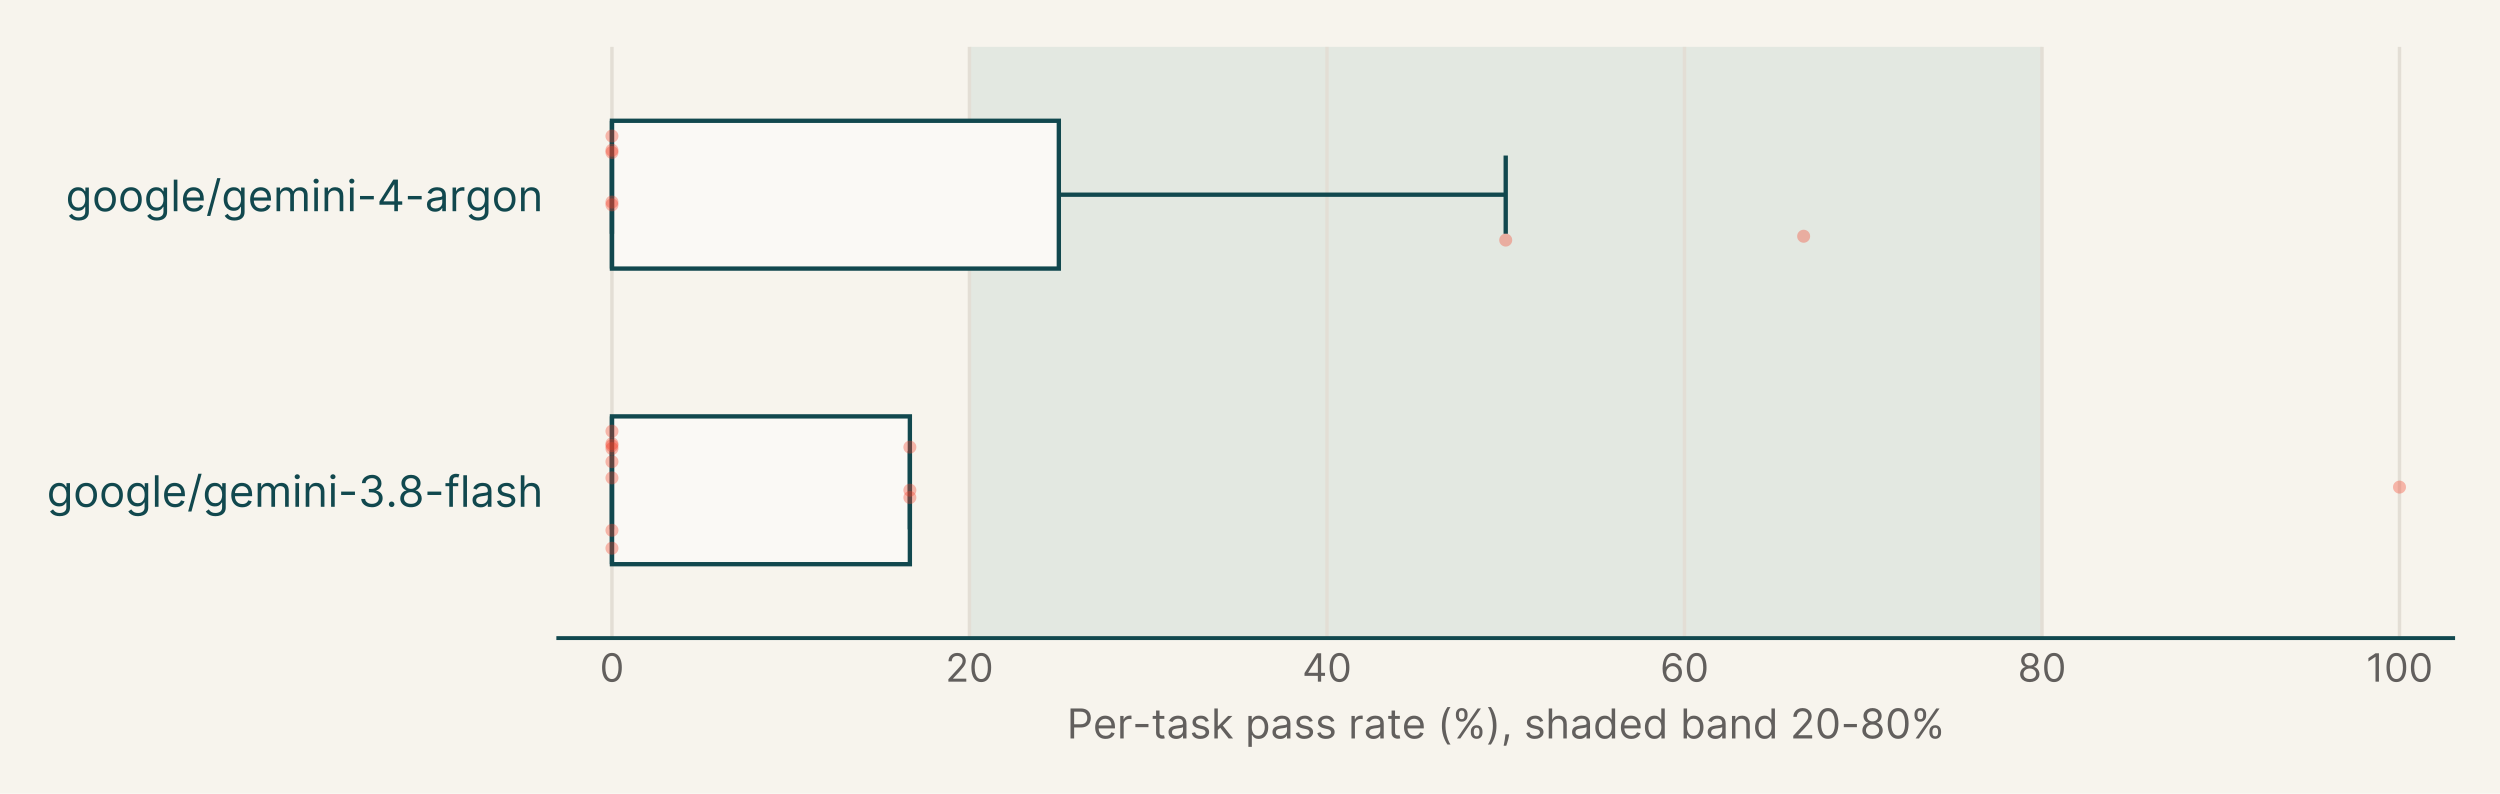
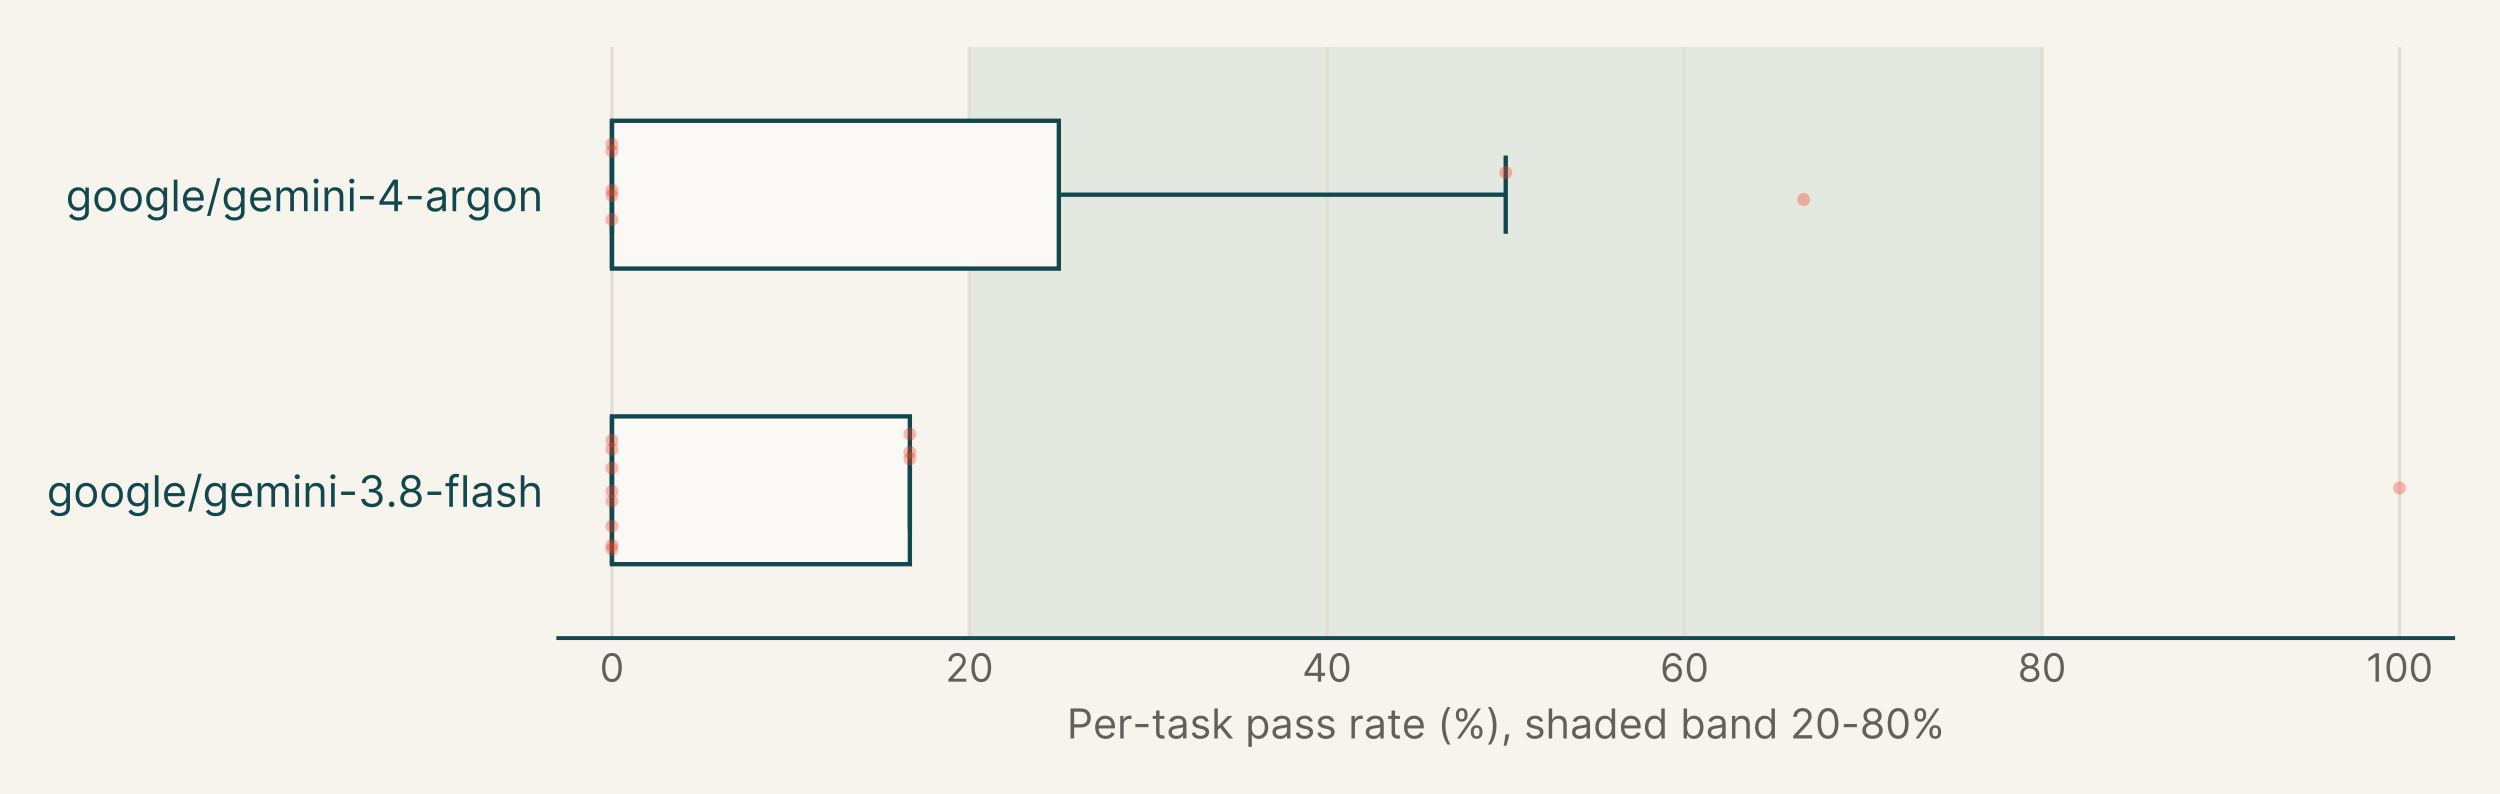
<svg xmlns="http://www.w3.org/2000/svg" xmlns:xlink="http://www.w3.org/1999/xlink" width="576pt" height="182.88pt" viewBox="0 0 576 182.88" version="1.1">
  <defs>
    <style type="text/css">*{stroke-linejoin: round; stroke-linecap: butt}</style>
  </defs>
  <g id="figure_1">
    <g id="patch_1">
      <path d="M 0 182.88  L 576 182.88  L 576 0  L 0 0  z " style="fill: #f7f4ed" />
    </g>
    <g id="axes_1">
      <g id="patch_2">
        <path d="M 128.636 147.017  L 565.2 147.017  L 565.2 10.8  L 128.636 10.8  z " style="fill: #f7f4ed" />
      </g>
      <g id="patch_3">
-         <path d="M 223.362 147.017  L 470.474 147.017  L 470.474 10.8  L 223.362 10.8  z " clip-path="url(#p9eb2216c1d)" style="fill: #1f6f6a; fill-opacity: 0.09" />
+         <path d="M 223.362 147.017  L 470.474 147.017  L 470.474 10.8  L 223.362 10.8  z " clip-path="url(#pb360f20f88)" style="fill: #1f6f6a; fill-opacity: 0.09" />
      </g>
      <g id="matplotlib.axis_1">
        <g id="xtick_1">
          <g id="line2d_1">
-             <path d="M 140.992 147.017  L 140.992 10.8  " clip-path="url(#p9eb2216c1d)" style="fill: none; stroke: #e3ded5; stroke-width: 0.8; stroke-linecap: square" />
+             <path d="M 140.992 147.017  L 140.992 10.8  " clip-path="url(#pb360f20f88)" style="fill: none; stroke: #e3ded5; stroke-width: 0.8; stroke-linecap: square" />
          </g>
          <g id="line2d_2" />
          <g id="text_1">
            <g style="fill: #625f5d" transform="translate(138.179 157.0628) scale(0.09 -0.09)">
              <defs>
                <path id="Inter-Regular-30" d="M 2000 -64  Q 1486 -64 1125 217  Q 764 498 573 1033  Q 382 1568 382 2327  Q 382 3082 574 3617  Q 766 4152 1128 4435  Q 1491 4718 2000 4718  Q 2509 4718 2871 4435  Q 3234 4152 3426 3617  Q 3618 3082 3618 2327  Q 3618 1568 3427 1033  Q 3236 498 2875 217  Q 2514 -64 2000 -64  z M 2000 436  Q 2509 436 2791 927  Q 3073 1418 3073 2327  Q 3073 2932 2944 3357  Q 2816 3782 2576 4004  Q 2336 4227 2000 4227  Q 1496 4227 1211 3730  Q 927 3234 927 2327  Q 927 1723 1054 1300  Q 1182 877 1421 656  Q 1661 436 2000 436  z " transform="scale(0.015625)" />
              </defs>
              <use xlink:href="#Inter-Regular-30" />
            </g>
          </g>
        </g>
        <g id="xtick_2">
          <g id="line2d_3">
-             <path d="M 223.362 147.017  L 223.362 10.8  " clip-path="url(#p9eb2216c1d)" style="fill: none; stroke: #e3ded5; stroke-width: 0.8; stroke-linecap: square" />
+             <path d="M 223.362 147.017  L 223.362 10.8  " clip-path="url(#pb360f20f88)" style="fill: none; stroke: #e3ded5; stroke-width: 0.8; stroke-linecap: square" />
          </g>
          <g id="line2d_4" />
          <g id="text_2">
            <g style="fill: #625f5d" transform="translate(217.8264 157.0628) scale(0.09 -0.09)">
              <defs>
                <path id="Inter-Regular-32" d="M 482 0  L 482 409  L 2018 2091  Q 2289 2386 2464 2605  Q 2639 2825 2724 3019  Q 2809 3214 2809 3427  Q 2809 3673 2692 3852  Q 2575 4032 2373 4129  Q 2171 4227 1918 4227  Q 1650 4227 1451 4117  Q 1252 4007 1144 3809  Q 1036 3611 1036 3345  L 500 3345  Q 500 3755 688 4064  Q 877 4373 1203 4545  Q 1530 4718 1936 4718  Q 2346 4718 2661 4545  Q 2977 4373 3156 4079  Q 3336 3786 3336 3427  Q 3336 3170 3244 2926  Q 3152 2682 2926 2383  Q 2700 2084 2300 1655  L 1255 536  L 1255 500  L 3418 500  L 3418 0  L 482 0  z " transform="scale(0.015625)" />
              </defs>
              <use xlink:href="#Inter-Regular-32" />
              <use xlink:href="#Inter-Regular-30" x="60.511" />
            </g>
          </g>
        </g>
        <g id="xtick_3">
          <g id="line2d_5">
-             <path d="M 305.733 147.017  L 305.733 10.8  " clip-path="url(#p9eb2216c1d)" style="fill: none; stroke: #e3ded5; stroke-width: 0.8; stroke-linecap: square" />
+             <path d="M 305.733 147.017  L 305.733 10.8  " clip-path="url(#pb360f20f88)" style="fill: none; stroke: #e3ded5; stroke-width: 0.8; stroke-linecap: square" />
          </g>
          <g id="line2d_6" />
          <g id="text_3">
            <g style="fill: #625f5d" transform="translate(300.031 157.0628) scale(0.09 -0.09)">
              <defs>
                <path id="Inter-Regular-34" d="M 373 955  L 373 1418  L 2418 4655  L 2755 4655  L 2755 3936  L 2527 3936  L 982 1491  L 982 1455  L 3736 1455  L 3736 955  L 373 955  z M 2564 0  L 2564 1095  L 2564 1311  L 2564 4655  L 3100 4655  L 3100 0  L 2564 0  z " transform="scale(0.015625)" />
              </defs>
              <use xlink:href="#Inter-Regular-34" />
              <use xlink:href="#Inter-Regular-30" x="64.205" />
            </g>
          </g>
        </g>
        <g id="xtick_4">
          <g id="line2d_7">
-             <path d="M 388.103 147.017  L 388.103 10.8  " clip-path="url(#p9eb2216c1d)" style="fill: none; stroke: #e3ded5; stroke-width: 0.8; stroke-linecap: square" />
+             <path d="M 388.103 147.017  L 388.103 10.8  " clip-path="url(#pb360f20f88)" style="fill: none; stroke: #e3ded5; stroke-width: 0.8; stroke-linecap: square" />
          </g>
          <g id="line2d_8" />
          <g id="text_4">
            <g style="fill: #625f5d" transform="translate(382.4846 157.0628) scale(0.09 -0.09)">
              <defs>
                <path id="Inter-Regular-36" d="M 2027 -64  Q 1741 -59 1454 45  Q 1168 150 932 399  Q 696 648 552 1074  Q 409 1500 409 2145  Q 409 2764 525 3242  Q 641 3720 861 4048  Q 1082 4377 1394 4547  Q 1707 4718 2100 4718  Q 2491 4718 2796 4562  Q 3102 4407 3295 4129  Q 3489 3852 3546 3491  L 2991 3491  Q 2914 3805 2691 4011  Q 2468 4218 2100 4218  Q 1559 4218 1249 3747  Q 939 3277 936 2427  L 973 2427  Q 1100 2620 1276 2757  Q 1452 2895 1666 2970  Q 1880 3045 2118 3045  Q 2518 3045 2850 2846  Q 3182 2648 3382 2299  Q 3582 1950 3582 1500  Q 3582 1068 3389 710  Q 3196 352 2847 142  Q 2498 -68 2027 -64  z M 2027 436  Q 2314 436 2542 579  Q 2771 723 2903 964  Q 3036 1205 3036 1500  Q 3036 1789 2908 2026  Q 2780 2264 2556 2404  Q 2332 2545 2046 2545  Q 1830 2545 1643 2460  Q 1457 2375 1317 2227  Q 1177 2080 1097 1890  Q 1018 1700 1018 1491  Q 1018 1214 1149 973  Q 1280 732 1508 584  Q 1736 436 2027 436  z " transform="scale(0.015625)" />
              </defs>
              <use xlink:href="#Inter-Regular-36" />
              <use xlink:href="#Inter-Regular-30" x="62.358" />
            </g>
          </g>
        </g>
        <g id="xtick_5">
          <g id="line2d_9">
-             <path d="M 470.474 147.017  L 470.474 10.8  " clip-path="url(#p9eb2216c1d)" style="fill: none; stroke: #e3ded5; stroke-width: 0.8; stroke-linecap: square" />
+             <path d="M 470.474 147.017  L 470.474 10.8  " clip-path="url(#pb360f20f88)" style="fill: none; stroke: #e3ded5; stroke-width: 0.8; stroke-linecap: square" />
          </g>
          <g id="line2d_10" />
          <g id="text_5">
            <g style="fill: #625f5d" transform="translate(464.8868 157.0628) scale(0.09 -0.09)">
              <defs>
                <path id="Inter-Regular-38" d="M 1973 -64  Q 1505 -64 1147 103  Q 789 270 589 564  Q 389 859 391 1236  Q 389 1532 507 1783  Q 625 2034 830 2203  Q 1036 2373 1291 2418  L 1291 2445  Q 957 2532 759 2821  Q 561 3111 564 3482  Q 561 3836 743 4115  Q 925 4395 1244 4556  Q 1564 4718 1973 4718  Q 2377 4718 2695 4556  Q 3014 4395 3197 4115  Q 3380 3836 3382 3482  Q 3380 3111 3181 2821  Q 2982 2532 2655 2445  L 2655 2418  Q 2907 2373 3109 2203  Q 3311 2034 3431 1783  Q 3552 1532 3555 1236  Q 3552 859 3351 564  Q 3150 270 2794 103  Q 2439 -64 1973 -64  z M 1973 436  Q 2289 436 2518 538  Q 2748 641 2873 827  Q 2998 1014 3000 1264  Q 2998 1527 2864 1729  Q 2730 1932 2499 2048  Q 2268 2164 1973 2164  Q 1675 2164 1442 2048  Q 1209 1932 1076 1729  Q 943 1527 946 1264  Q 943 1014 1067 827  Q 1191 641 1423 538  Q 1655 436 1973 436  z M 1973 2645  Q 2223 2645 2417 2745  Q 2611 2845 2722 3025  Q 2834 3205 2836 3445  Q 2834 3682 2725 3858  Q 2616 4034 2423 4130  Q 2230 4227 1973 4227  Q 1711 4227 1516 4130  Q 1321 4034 1214 3858  Q 1107 3682 1109 3445  Q 1107 3205 1217 3025  Q 1327 2845 1522 2745  Q 1718 2645 1973 2645  z " transform="scale(0.015625)" />
              </defs>
              <use xlink:href="#Inter-Regular-38" />
              <use xlink:href="#Inter-Regular-30" x="61.648" />
            </g>
          </g>
        </g>
        <g id="xtick_6">
          <g id="line2d_11">
-             <path d="M 552.844 147.017  L 552.844 10.8  " clip-path="url(#p9eb2216c1d)" style="fill: none; stroke: #e3ded5; stroke-width: 0.8; stroke-linecap: square" />
+             <path d="M 552.844 147.017  L 552.844 10.8  " clip-path="url(#pb360f20f88)" style="fill: none; stroke: #e3ded5; stroke-width: 0.8; stroke-linecap: square" />
          </g>
          <g id="line2d_12" />
          <g id="text_6">
            <g style="fill: #625f5d" transform="translate(545.129 157.0628) scale(0.09 -0.09)">
              <defs>
                <path id="Inter-Regular-31" d="M 2118 4655  L 2118 0  L 1555 0  L 1555 4064  L 1527 4064  L 391 3309  L 391 3882  L 1555 4655  L 2118 4655  z " transform="scale(0.015625)" />
              </defs>
              <use xlink:href="#Inter-Regular-31" />
              <use xlink:href="#Inter-Regular-30" x="46.449" />
              <use xlink:href="#Inter-Regular-30" x="108.949" />
            </g>
          </g>
        </g>
        <g id="text_7">
          <g style="fill: #625f5d" transform="translate(245.8083 170.137) scale(0.095 -0.095)">
            <defs>
              <path id="Inter-Regular-50" d="M 564 0  L 564 4655  L 2136 4655  Q 2684 4655 3033 4458  Q 3382 4261 3550 3927  Q 3718 3593 3718 3182  Q 3718 2770 3551 2434  Q 3384 2098 3036 1899  Q 2689 1700 2146 1700  L 1018 1700  L 1018 2200  L 2127 2200  Q 2502 2200 2729 2329  Q 2957 2459 3060 2680  Q 3164 2902 3164 3182  Q 3164 3461 3060 3681  Q 2957 3902 2727 4028  Q 2498 4155 2118 4155  L 1127 4155  L 1127 0  L 564 0  z " transform="scale(0.015625)" />
              <path id="Inter-Regular-65" d="M 1955 -73  Q 1450 -73 1085 151  Q 721 375 524 778  Q 327 1182 327 1718  Q 327 2255 524 2665  Q 721 3075 1074 3305  Q 1427 3536 1900 3536  Q 2173 3536 2439 3445  Q 2705 3355 2923 3151  Q 3141 2948 3270 2614  Q 3400 2280 3400 1791  L 3400 1564  L 709 1564  L 709 2027  L 2855 2027  Q 2855 2323 2738 2554  Q 2621 2786 2406 2920  Q 2191 3055 1900 3055  Q 1580 3055 1347 2897  Q 1114 2739 989 2486  Q 864 2234 864 1945  L 864 1636  Q 864 1241 1001 967  Q 1139 693 1384 551  Q 1630 409 1955 409  Q 2166 409 2337 469  Q 2509 530 2634 651  Q 2759 773 2827 955  L 3346 809  Q 3264 545 3070 346  Q 2877 148 2593 37  Q 2309 -73 1955 -73  z " transform="scale(0.015625)" />
              <path id="Inter-Regular-72" d="M 491 0  L 491 3491  L 1009 3491  L 1009 2964  L 1046 2964  Q 1141 3223 1391 3384  Q 1641 3545 1955 3545  Q 2014 3545 2102 3543  Q 2191 3541 2236 3536  L 2236 2991  Q 2209 2998 2112 3012  Q 2016 3027 1909 3027  Q 1655 3027 1456 2921  Q 1257 2816 1142 2630  Q 1027 2445 1027 2209  L 1027 0  L 491 0  z " transform="scale(0.015625)" />
              <path id="Inter-Regular-2d" d="M 2491 2245  L 2491 1745  L 455 1745  L 455 2245  L 2491 2245  z " transform="scale(0.015625)" />
              <path id="Inter-Regular-74" d="M 2009 3491  L 2009 3036  L 200 3036  L 200 3491  L 2009 3491  z M 727 4327  L 1264 4327  L 1264 1000  Q 1264 773 1331 660  Q 1398 548 1503 510  Q 1609 473 1727 473  Q 1816 473 1873 483  Q 1930 493 1964 500  L 2073 18  Q 2018 -2 1920 -23  Q 1823 -45 1673 -45  Q 1446 -45 1228 52  Q 1011 150 869 350  Q 727 550 727 855  L 727 4327  z " transform="scale(0.015625)" />
              <path id="Inter-Regular-61" d="M 1518 -82  Q 1186 -82 916 44  Q 646 170 486 410  Q 327 650 327 991  Q 327 1291 445 1478  Q 564 1666 761 1773  Q 959 1880 1199 1933  Q 1439 1986 1682 2018  Q 2000 2059 2199 2080  Q 2398 2102 2490 2154  Q 2582 2207 2582 2336  L 2582 2355  Q 2582 2691 2399 2877  Q 2216 3064 1846 3064  Q 1461 3064 1243 2895  Q 1025 2727 936 2536  L 427 2718  Q 564 3036 792 3214  Q 1021 3393 1292 3464  Q 1564 3536 1827 3536  Q 1996 3536 2215 3496  Q 2434 3457 2640 3334  Q 2846 3211 2982 2963  Q 3118 2716 3118 2300  L 3118 0  L 2582 0  L 2582 473  L 2555 473  Q 2500 359 2373 229  Q 2246 100 2034 9  Q 1823 -82 1518 -82  z M 1600 400  Q 1918 400 2137 525  Q 2357 650 2469 847  Q 2582 1045 2582 1264  L 2582 1755  Q 2548 1714 2433 1681  Q 2318 1648 2169 1624  Q 2021 1600 1881 1583  Q 1741 1566 1655 1555  Q 1446 1527 1265 1467  Q 1084 1407 974 1287  Q 864 1168 864 964  Q 864 684 1072 542  Q 1280 400 1600 400  z " transform="scale(0.015625)" />
              <path id="Inter-Regular-73" d="M 2964 2709  L 2482 2573  Q 2436 2693 2348 2808  Q 2261 2923 2111 2998  Q 1961 3073 1727 3073  Q 1407 3073 1194 2926  Q 982 2780 982 2555  Q 982 2355 1127 2239  Q 1273 2123 1582 2045  L 2100 1918  Q 2568 1805 2797 1572  Q 3027 1339 3027 973  Q 3027 673 2855 436  Q 2684 200 2377 63  Q 2071 -73 1664 -73  Q 1130 -73 780 159  Q 430 391 336 836  L 846 964  Q 918 682 1121 541  Q 1325 400 1655 400  Q 2030 400 2251 560  Q 2473 720 2473 945  Q 2473 1127 2345 1251  Q 2218 1375 1955 1436  L 1373 1573  Q 893 1686 669 1926  Q 446 2166 446 2527  Q 446 2823 613 3050  Q 780 3277 1069 3406  Q 1359 3536 1727 3536  Q 2246 3536 2542 3309  Q 2839 3082 2964 2709  z " transform="scale(0.015625)" />
              <path id="Inter-Regular-6b" d="M 991 1273  L 982 1936  L 1091 1936  L 2618 3491  L 3282 3491  L 1655 1845  L 1609 1845  L 991 1273  z M 491 0  L 491 4655  L 1027 4655  L 1027 0  L 491 0  z M 2709 0  L 1346 1727  L 1727 2100  L 3391 0  L 2709 0  z " transform="scale(0.015625)" />
              <path id="Inter-Regular-20" transform="scale(0.015625)" />
              <path id="Inter-Regular-70" d="M 491 -1309  L 491 3491  L 1009 3491  L 1009 2936  L 1073 2936  Q 1132 3027 1237 3169  Q 1343 3311 1542 3423  Q 1741 3536 2082 3536  Q 2523 3536 2859 3315  Q 3196 3095 3384 2690  Q 3573 2286 3573 1736  Q 3573 1182 3384 776  Q 3196 370 2861 148  Q 2527 -73 2091 -73  Q 1755 -73 1552 39  Q 1350 152 1241 296  Q 1132 441 1073 536  L 1027 536  L 1027 -1309  L 491 -1309  z M 1018 1745  Q 1018 1350 1134 1049  Q 1250 748 1473 578  Q 1696 409 2018 409  Q 2355 409 2581 587  Q 2807 766 2921 1069  Q 3036 1373 3036 1745  Q 3036 2114 2923 2410  Q 2811 2707 2585 2881  Q 2359 3055 2018 3055  Q 1691 3055 1468 2890  Q 1246 2725 1132 2430  Q 1018 2136 1018 1745  z " transform="scale(0.015625)" />
              <path id="Inter-Regular-28" d="M 682 1964  Q 682 2823 906 3544  Q 1130 4266 1546 4873  L 2018 4873  Q 1855 4648 1713 4319  Q 1571 3991 1464 3599  Q 1357 3207 1296 2788  Q 1236 2370 1236 1964  Q 1236 1423 1341 866  Q 1446 309 1623 -168  Q 1800 -645 2018 -945  L 1546 -945  Q 1130 -339 906 383  Q 682 1105 682 1964  z " transform="scale(0.015625)" />
              <path id="Inter-Regular-25" d="M 2855 873  L 2855 1118  Q 2855 1373 2960 1585  Q 3066 1798 3269 1926  Q 3473 2055 3764 2055  Q 4059 2055 4259 1926  Q 4459 1798 4561 1585  Q 4664 1373 4664 1118  L 4664 873  Q 4664 618 4560 405  Q 4457 193 4256 64  Q 4055 -64 3764 -64  Q 3468 -64 3266 64  Q 3064 193 2959 405  Q 2855 618 2855 873  z M 3318 1118  L 3318 873  Q 3318 661 3418 494  Q 3518 327 3764 327  Q 4002 327 4101 494  Q 4200 661 4200 873  L 4200 1118  Q 4200 1330 4104 1497  Q 4009 1664 3764 1664  Q 3525 1664 3421 1497  Q 3318 1330 3318 1118  z M 536 3536  L 536 3782  Q 536 4036 642 4248  Q 748 4461 951 4589  Q 1155 4718 1446 4718  Q 1741 4718 1941 4589  Q 2141 4461 2243 4248  Q 2346 4036 2346 3782  L 2346 3536  Q 2346 3282 2242 3069  Q 2139 2857 1937 2728  Q 1736 2600 1446 2600  Q 1150 2600 948 2728  Q 746 2857 641 3069  Q 536 3282 536 3536  z M 1000 3782  L 1000 3536  Q 1000 3325 1100 3158  Q 1200 2991 1446 2991  Q 1684 2991 1783 3158  Q 1882 3325 1882 3536  L 1882 3782  Q 1882 3993 1786 4160  Q 1691 4327 1446 4327  Q 1207 4327 1103 4160  Q 1000 3993 1000 3782  z M 709 0  L 3909 4655  L 4427 4655  L 1227 0  L 709 0  z " transform="scale(0.015625)" />
              <path id="Inter-Regular-29" d="M 1636 1964  Q 1636 1105 1412 383  Q 1189 -339 773 -945  L 300 -945  Q 464 -720 606 -392  Q 748 -64 854 328  Q 961 720 1021 1139  Q 1082 1559 1082 1964  Q 1082 2505 977 3061  Q 873 3618 695 4095  Q 518 4573 300 4873  L 773 4873  Q 1189 4266 1412 3544  Q 1636 2823 1636 1964  z " transform="scale(0.015625)" />
              <path id="Inter-Regular-2c" d="M 1291 636  L 1255 391  Q 1216 132 1137 -163  Q 1059 -459 975 -720  Q 891 -982 836 -1136  L 427 -1136  Q 457 -991 504 -752  Q 552 -514 601 -219  Q 650 75 682 382  L 709 636  L 1291 636  z " transform="scale(0.015625)" />
              <path id="Inter-Regular-68" d="M 1027 2100  L 1027 0  L 491 0  L 491 4655  L 1027 4655  L 1027 2945  L 1073 2945  Q 1196 3216 1442 3376  Q 1689 3536 2100 3536  Q 2457 3536 2725 3394  Q 2993 3252 3142 2960  Q 3291 2668 3291 2218  L 3291 0  L 2755 0  L 2755 2182  Q 2755 2598 2540 2826  Q 2325 3055 1946 3055  Q 1682 3055 1474 2943  Q 1266 2832 1146 2618  Q 1027 2405 1027 2100  z " transform="scale(0.015625)" />
              <path id="Inter-Regular-64" d="M 1809 -73  Q 1373 -73 1039 148  Q 705 370 516 776  Q 327 1182 327 1736  Q 327 2286 516 2690  Q 705 3095 1041 3315  Q 1377 3536 1818 3536  Q 2159 3536 2358 3423  Q 2557 3311 2662 3169  Q 2768 3027 2827 2936  L 2873 2936  L 2873 4655  L 3409 4655  L 3409 0  L 2891 0  L 2891 536  L 2827 536  Q 2768 441 2659 296  Q 2550 152 2348 39  Q 2146 -73 1809 -73  z M 1882 409  Q 2205 409 2427 578  Q 2650 748 2766 1049  Q 2882 1350 2882 1745  Q 2882 2136 2768 2430  Q 2655 2725 2432 2890  Q 2209 3055 1882 3055  Q 1541 3055 1315 2881  Q 1089 2707 976 2410  Q 864 2114 864 1745  Q 864 1373 978 1069  Q 1093 766 1319 587  Q 1546 409 1882 409  z " transform="scale(0.015625)" />
              <path id="Inter-Regular-62" d="M 564 0  L 564 4655  L 1100 4655  L 1100 2936  L 1146 2936  Q 1205 3027 1310 3169  Q 1416 3311 1615 3423  Q 1814 3536 2155 3536  Q 2596 3536 2932 3315  Q 3268 3095 3457 2690  Q 3646 2286 3646 1736  Q 3646 1182 3457 776  Q 3268 370 2934 148  Q 2600 -73 2164 -73  Q 1827 -73 1625 39  Q 1423 152 1314 296  Q 1205 441 1146 536  L 1082 536  L 1082 0  L 564 0  z M 1091 1745  Q 1091 1350 1207 1049  Q 1323 748 1545 578  Q 1768 409 2091 409  Q 2427 409 2653 587  Q 2880 766 2994 1069  Q 3109 1373 3109 1745  Q 3109 2114 2996 2410  Q 2884 2707 2658 2881  Q 2432 3055 2091 3055  Q 1764 3055 1541 2890  Q 1318 2725 1204 2430  Q 1091 2136 1091 1745  z " transform="scale(0.015625)" />
              <path id="Inter-Regular-6e" d="M 1027 2100  L 1027 0  L 491 0  L 491 3491  L 1009 3491  L 1009 2945  L 1055 2945  Q 1177 3211 1427 3373  Q 1677 3536 2073 3536  Q 2427 3536 2693 3392  Q 2959 3248 3107 2956  Q 3255 2664 3255 2218  L 3255 0  L 2718 0  L 2718 2182  Q 2718 2593 2504 2824  Q 2291 3055 1918 3055  Q 1661 3055 1460 2943  Q 1259 2832 1143 2618  Q 1027 2405 1027 2100  z " transform="scale(0.015625)" />
            </defs>
            <use xlink:href="#Inter-Regular-50" />
            <use xlink:href="#Inter-Regular-65" x="63.494" />
            <use xlink:href="#Inter-Regular-72" x="121.733" />
            <use xlink:href="#Inter-Regular-2d" x="158.949" />
            <use xlink:href="#Inter-Regular-74" x="204.972" />
            <use xlink:href="#Inter-Regular-61" x="241.335" />
            <use xlink:href="#Inter-Regular-73" x="297.727" />
            <use xlink:href="#Inter-Regular-6b" x="350" />
            <use xlink:href="#Inter-Regular-20" x="404.403" />
            <use xlink:href="#Inter-Regular-70" x="432.528" />
            <use xlink:href="#Inter-Regular-61" x="493.466" />
            <use xlink:href="#Inter-Regular-73" x="549.858" />
            <use xlink:href="#Inter-Regular-73" x="602.131" />
            <use xlink:href="#Inter-Regular-20" x="654.404" />
            <use xlink:href="#Inter-Regular-72" x="682.529" />
            <use xlink:href="#Inter-Regular-61" x="719.744" />
            <use xlink:href="#Inter-Regular-74" x="776.136" />
            <use xlink:href="#Inter-Regular-65" x="812.5" />
            <use xlink:href="#Inter-Regular-20" x="870.739" />
            <use xlink:href="#Inter-Regular-28" x="898.864" />
            <use xlink:href="#Inter-Regular-25" x="935.085" />
            <use xlink:href="#Inter-Regular-29" x="1016.335" />
            <use xlink:href="#Inter-Regular-2c" x="1052.557" />
            <use xlink:href="#Inter-Regular-20" x="1080.54" />
            <use xlink:href="#Inter-Regular-73" x="1108.665" />
            <use xlink:href="#Inter-Regular-68" x="1160.938" />
            <use xlink:href="#Inter-Regular-61" x="1220.029" />
            <use xlink:href="#Inter-Regular-64" x="1276.421" />
            <use xlink:href="#Inter-Regular-65" x="1338.495" />
            <use xlink:href="#Inter-Regular-64" x="1396.733" />
            <use xlink:href="#Inter-Regular-20" x="1458.807" />
            <use xlink:href="#Inter-Regular-62" x="1486.932" />
            <use xlink:href="#Inter-Regular-61" x="1549.006" />
            <use xlink:href="#Inter-Regular-6e" x="1605.398" />
            <use xlink:href="#Inter-Regular-64" x="1663.921" />
            <use xlink:href="#Inter-Regular-20" x="1725.995" />
            <use xlink:href="#Inter-Regular-32" x="1754.12" />
            <use xlink:href="#Inter-Regular-30" x="1814.631" />
            <use xlink:href="#Inter-Regular-2d" x="1877.131" />
            <use xlink:href="#Inter-Regular-38" x="1923.154" />
            <use xlink:href="#Inter-Regular-30" x="1984.801" />
            <use xlink:href="#Inter-Regular-25" x="2047.302" />
          </g>
        </g>
      </g>
      <g id="matplotlib.axis_2">
        <g id="ytick_1">
          <g id="line2d_13" />
          <g id="text_8">
            <g style="fill: #11484e" transform="translate(15.14844 48.66121) scale(0.1 -0.1)">
              <defs>
                <path id="Inter-Regular-67" d="M 1900 -1382  Q 1511 -1382 1231 -1283  Q 952 -1184 767 -1024  Q 582 -864 473 -682  L 900 -382  Q 973 -477 1084 -601  Q 1196 -725 1390 -817  Q 1584 -909 1900 -909  Q 2323 -909 2598 -704  Q 2873 -500 2873 -64  L 2873 645  L 2827 645  Q 2768 550 2660 410  Q 2552 270 2351 162  Q 2150 55 1809 55  Q 1386 55 1051 255  Q 716 455 521 836  Q 327 1218 327 1764  Q 327 2300 516 2699  Q 705 3098 1041 3317  Q 1377 3536 1818 3536  Q 2159 3536 2360 3423  Q 2561 3311 2669 3169  Q 2777 3027 2836 2936  L 2891 2936  L 2891 3491  L 3409 3491  L 3409 -100  Q 3409 -550 3205 -833  Q 3002 -1116 2660 -1249  Q 2318 -1382 1900 -1382  z M 1882 536  Q 2205 536 2427 684  Q 2650 832 2766 1109  Q 2882 1386 2882 1773  Q 2882 2150 2768 2438  Q 2655 2727 2432 2891  Q 2209 3055 1882 3055  Q 1541 3055 1315 2882  Q 1089 2709 976 2418  Q 864 2127 864 1773  Q 864 1409 978 1130  Q 1093 852 1319 694  Q 1546 536 1882 536  z " transform="scale(0.015625)" />
                <path id="Inter-Regular-6f" d="M 1909 -73  Q 1436 -73 1080 152  Q 725 377 526 781  Q 327 1186 327 1727  Q 327 2273 526 2679  Q 725 3086 1080 3311  Q 1436 3536 1909 3536  Q 2382 3536 2737 3311  Q 3093 3086 3292 2679  Q 3491 2273 3491 1727  Q 3491 1186 3292 781  Q 3093 377 2737 152  Q 2382 -73 1909 -73  z M 1909 409  Q 2268 409 2500 593  Q 2732 777 2843 1077  Q 2955 1377 2955 1727  Q 2955 2077 2843 2379  Q 2732 2682 2500 2868  Q 2268 3055 1909 3055  Q 1550 3055 1318 2868  Q 1086 2682 975 2379  Q 864 2077 864 1727  Q 864 1377 975 1077  Q 1086 777 1318 593  Q 1550 409 1909 409  z " transform="scale(0.015625)" />
                <path id="Inter-Regular-6c" d="M 1027 4655  L 1027 0  L 491 0  L 491 4655  L 1027 4655  z " transform="scale(0.015625)" />
                <path id="Inter-Regular-2f" d="M 2136 4873  L 636 -700  L 146 -700  L 1646 4873  L 2136 4873  z " transform="scale(0.015625)" />
                <path id="Inter-Regular-6d" d="M 491 0  L 491 3491  L 1009 3491  L 1009 2945  L 1055 2945  Q 1164 3225 1407 3380  Q 1650 3536 1991 3536  Q 2336 3536 2567 3380  Q 2798 3225 2927 2945  L 2964 2945  Q 3098 3216 3366 3376  Q 3634 3536 4009 3536  Q 4477 3536 4775 3244  Q 5073 2952 5073 2336  L 5073 0  L 4536 0  L 4536 2336  Q 4536 2723 4325 2889  Q 4114 3055 3827 3055  Q 3459 3055 3257 2833  Q 3055 2611 3055 2273  L 3055 0  L 2509 0  L 2509 2391  Q 2509 2689 2316 2872  Q 2123 3055 1818 3055  Q 1609 3055 1428 2943  Q 1248 2832 1137 2635  Q 1027 2439 1027 2182  L 1027 0  L 491 0  z " transform="scale(0.015625)" />
                <path id="Inter-Regular-69" d="M 491 0  L 491 3491  L 1027 3491  L 1027 0  L 491 0  z M 764 4073  Q 607 4073 494 4179  Q 382 4286 382 4436  Q 382 4586 494 4693  Q 607 4800 764 4800  Q 921 4800 1033 4693  Q 1146 4586 1146 4436  Q 1146 4286 1033 4179  Q 921 4073 764 4073  z " transform="scale(0.015625)" />
              </defs>
              <use xlink:href="#Inter-Regular-67" />
              <use xlink:href="#Inter-Regular-6f" x="60.938" />
              <use xlink:href="#Inter-Regular-6f" x="120.597" />
              <use xlink:href="#Inter-Regular-67" x="180.256" />
              <use xlink:href="#Inter-Regular-6c" x="241.193" />
              <use xlink:href="#Inter-Regular-65" x="264.915" />
              <use xlink:href="#Inter-Regular-2f" x="323.153" />
              <use xlink:href="#Inter-Regular-67" x="358.807" />
              <use xlink:href="#Inter-Regular-65" x="419.744" />
              <use xlink:href="#Inter-Regular-6d" x="477.983" />
              <use xlink:href="#Inter-Regular-69" x="564.915" />
              <use xlink:href="#Inter-Regular-6e" x="588.636" />
              <use xlink:href="#Inter-Regular-69" x="647.159" />
              <use xlink:href="#Inter-Regular-2d" x="670.881" />
              <use xlink:href="#Inter-Regular-34" x="716.904" />
              <use xlink:href="#Inter-Regular-2d" x="781.108" />
              <use xlink:href="#Inter-Regular-61" x="827.131" />
              <use xlink:href="#Inter-Regular-72" x="883.523" />
              <use xlink:href="#Inter-Regular-67" x="920.739" />
              <use xlink:href="#Inter-Regular-6f" x="981.676" />
              <use xlink:href="#Inter-Regular-6e" x="1041.335" />
            </g>
          </g>
        </g>
        <g id="ytick_2">
          <g id="line2d_14" />
          <g id="text_9">
            <g style="fill: #11484e" transform="translate(10.8 116.7696) scale(0.1 -0.1)">
              <defs>
                <path id="Inter-Regular-33" d="M 2055 -64  Q 1605 -64 1253 90  Q 902 245 696 521  Q 491 798 473 1164  L 1046 1164  Q 1064 939 1200 776  Q 1336 614 1556 525  Q 1777 436 2046 436  Q 2346 436 2577 540  Q 2809 645 2941 831  Q 3073 1018 3073 1264  Q 3073 1520 2945 1717  Q 2818 1914 2572 2025  Q 2327 2136 1973 2136  L 1600 2136  L 1600 2636  L 1973 2636  Q 2250 2636 2460 2736  Q 2671 2836 2790 3018  Q 2909 3200 2909 3445  Q 2909 3682 2804 3857  Q 2700 4032 2510 4129  Q 2321 4227 2064 4227  Q 1823 4227 1610 4139  Q 1398 4052 1264 3887  Q 1130 3723 1118 3491  L 573 3491  Q 586 3857 793 4133  Q 1000 4409 1335 4563  Q 1671 4718 2073 4718  Q 2505 4718 2814 4544  Q 3123 4370 3289 4086  Q 3455 3802 3455 3473  Q 3455 3080 3249 2802  Q 3043 2525 2691 2418  L 2691 2382  Q 3132 2309 3379 2008  Q 3627 1707 3627 1264  Q 3627 884 3421 583  Q 3216 282 2861 109  Q 2507 -64 2055 -64  z " transform="scale(0.015625)" />
                <path id="Inter-Regular-2e" d="M 882 -36  Q 714 -36 593 84  Q 473 205 473 373  Q 473 541 593 661  Q 714 782 882 782  Q 1050 782 1170 661  Q 1291 541 1291 373  Q 1291 261 1235 168  Q 1180 75 1088 19  Q 996 -36 882 -36  z " transform="scale(0.015625)" />
                <path id="Inter-Regular-66" d="M 2046 3491  L 2046 3036  L 164 3036  L 164 3491  L 2046 3491  z M 727 0  L 727 3973  Q 727 4273 868 4473  Q 1009 4673 1234 4773  Q 1459 4873 1709 4873  Q 1907 4873 2032 4841  Q 2157 4809 2218 4782  L 2064 4318  Q 2023 4332 1951 4352  Q 1880 4373 1764 4373  Q 1498 4373 1381 4239  Q 1264 4105 1264 3845  L 1264 0  L 727 0  z " transform="scale(0.015625)" />
              </defs>
              <use xlink:href="#Inter-Regular-67" />
              <use xlink:href="#Inter-Regular-6f" x="60.938" />
              <use xlink:href="#Inter-Regular-6f" x="120.597" />
              <use xlink:href="#Inter-Regular-67" x="180.256" />
              <use xlink:href="#Inter-Regular-6c" x="241.193" />
              <use xlink:href="#Inter-Regular-65" x="264.915" />
              <use xlink:href="#Inter-Regular-2f" x="323.153" />
              <use xlink:href="#Inter-Regular-67" x="358.807" />
              <use xlink:href="#Inter-Regular-65" x="419.744" />
              <use xlink:href="#Inter-Regular-6d" x="477.983" />
              <use xlink:href="#Inter-Regular-69" x="564.915" />
              <use xlink:href="#Inter-Regular-6e" x="588.636" />
              <use xlink:href="#Inter-Regular-69" x="647.159" />
              <use xlink:href="#Inter-Regular-2d" x="670.881" />
              <use xlink:href="#Inter-Regular-33" x="716.904" />
              <use xlink:href="#Inter-Regular-2e" x="780.54" />
              <use xlink:href="#Inter-Regular-38" x="808.097" />
              <use xlink:href="#Inter-Regular-2d" x="869.744" />
              <use xlink:href="#Inter-Regular-66" x="915.767" />
              <use xlink:href="#Inter-Regular-6c" x="951.847" />
              <use xlink:href="#Inter-Regular-61" x="975.568" />
              <use xlink:href="#Inter-Regular-73" x="1031.96" />
              <use xlink:href="#Inter-Regular-68" x="1084.233" />
            </g>
          </g>
        </g>
      </g>
      <g id="patch_4">
-         <path d="M 140.992 27.827  L 140.992 61.881  L 243.955 61.881  L 243.955 27.827  L 140.992 27.827  z " clip-path="url(#p9eb2216c1d)" style="fill: #faf9f5; stroke: #11484e; stroke-linejoin: miter" />
+         <path d="M 140.992 27.827  L 140.992 61.881  L 243.955 61.881  L 243.955 27.827  L 140.992 27.827  z " clip-path="url(#pb360f20f88)" style="fill: #faf9f5; stroke: #11484e; stroke-linejoin: miter" />
      </g>
      <g id="line2d_15">
-         <path d="M 140.992 44.854  L 140.992 44.854  " clip-path="url(#p9eb2216c1d)" style="fill: none; stroke: #11484e" />
+         <path d="M 140.992 44.854  L 140.992 44.854  " clip-path="url(#pb360f20f88)" style="fill: none; stroke: #11484e" />
      </g>
      <g id="line2d_16">
-         <path d="M 243.955 44.854  L 346.918 44.854  " clip-path="url(#p9eb2216c1d)" style="fill: none; stroke: #11484e" />
+         <path d="M 243.955 44.854  L 346.918 44.854  " clip-path="url(#pb360f20f88)" style="fill: none; stroke: #11484e" />
      </g>
      <g id="line2d_17">
-         <path d="M 140.992 36.341  L 140.992 53.368  " clip-path="url(#p9eb2216c1d)" style="fill: none; stroke: #11484e; stroke-linecap: square" />
+         <path d="M 140.992 36.341  L 140.992 53.368  " clip-path="url(#pb360f20f88)" style="fill: none; stroke: #11484e; stroke-linecap: square" />
      </g>
      <g id="line2d_18">
-         <path d="M 346.918 36.341  L 346.918 53.368  " clip-path="url(#p9eb2216c1d)" style="fill: none; stroke: #11484e; stroke-linecap: square" />
+         <path d="M 346.918 36.341  L 346.918 53.368  " clip-path="url(#pb360f20f88)" style="fill: none; stroke: #11484e; stroke-linecap: square" />
      </g>
      <g id="line2d_19" />
      <g id="patch_5">
-         <path d="M 140.992 95.935  L 140.992 129.99  L 209.634 129.99  L 209.634 95.935  L 140.992 95.935  z " clip-path="url(#p9eb2216c1d)" style="fill: #faf9f5; stroke: #11484e; stroke-linejoin: miter" />
+         <path d="M 140.992 95.935  L 140.992 129.99  L 209.634 129.99  L 209.634 95.935  L 140.992 95.935  z " clip-path="url(#pb360f20f88)" style="fill: #faf9f5; stroke: #11484e; stroke-linejoin: miter" />
      </g>
      <g id="line2d_20">
-         <path d="M 140.992 112.963  L 140.992 112.963  " clip-path="url(#p9eb2216c1d)" style="fill: none; stroke: #11484e" />
+         <path d="M 140.992 112.963  L 140.992 112.963  " clip-path="url(#pb360f20f88)" style="fill: none; stroke: #11484e" />
      </g>
      <g id="line2d_21">
-         <path d="M 209.634 112.963  L 209.634 112.963  " clip-path="url(#p9eb2216c1d)" style="fill: none; stroke: #11484e" />
+         <path d="M 209.634 112.963  L 209.634 112.963  " clip-path="url(#pb360f20f88)" style="fill: none; stroke: #11484e" />
      </g>
      <g id="line2d_22">
-         <path d="M 140.992 104.449  L 140.992 121.476  " clip-path="url(#p9eb2216c1d)" style="fill: none; stroke: #11484e; stroke-linecap: square" />
+         <path d="M 140.992 104.449  L 140.992 121.476  " clip-path="url(#pb360f20f88)" style="fill: none; stroke: #11484e; stroke-linecap: square" />
      </g>
      <g id="line2d_23">
-         <path d="M 209.634 104.449  L 209.634 121.476  " clip-path="url(#p9eb2216c1d)" style="fill: none; stroke: #11484e; stroke-linecap: square" />
+         <path d="M 209.634 104.449  L 209.634 121.476  " clip-path="url(#pb360f20f88)" style="fill: none; stroke: #11484e; stroke-linecap: square" />
      </g>
      <g id="line2d_24" />
      <g id="line2d_25">
-         <path d="M 140.992 27.827  L 140.992 61.881  " clip-path="url(#p9eb2216c1d)" style="fill: none; stroke: #11484e" />
+         <path d="M 140.992 27.827  L 140.992 61.881  " clip-path="url(#pb360f20f88)" style="fill: none; stroke: #11484e" />
      </g>
      <g id="line2d_26">
-         <path d="M 140.992 95.935  L 140.992 129.99  " clip-path="url(#p9eb2216c1d)" style="fill: none; stroke: #11484e" />
+         <path d="M 140.992 95.935  L 140.992 129.99  " clip-path="url(#pb360f20f88)" style="fill: none; stroke: #11484e" />
      </g>
      <g id="patch_6">
        <path d="M 128.636 147.017  L 565.2 147.017  " style="fill: none; stroke: #11484e; stroke-width: 0.9; stroke-linejoin: miter; stroke-linecap: square" />
      </g>
      <g id="PathCollection_1">
        <defs>
-           <path id="mb59589eba1" d="M 0 1.5  C 0.398 1.5 0.779 1.342 1.061 1.061  C 1.342 0.779 1.5 0.398 1.5 0  C 1.5 -0.398 1.342 -0.779 1.061 -1.061  C 0.779 -1.342 0.398 -1.5 0 -1.5  C -0.398 -1.5 -0.779 -1.342 -1.061 -1.061  C -1.342 -0.779 -1.5 -0.398 -1.5 0  C -1.5 0.398 -1.342 0.779 -1.061 1.061  C -0.779 1.342 -0.398 1.5 0 1.5  z " />
+           <path id="m227674d811" d="M 0 1.5  C 0.398 1.5 0.779 1.342 1.061 1.061  C 1.342 0.779 1.5 0.398 1.5 0  C 1.5 -0.398 1.342 -0.779 1.061 -1.061  C 0.779 -1.342 0.398 -1.5 0 -1.5  C -0.398 -1.5 -0.779 -1.342 -1.061 -1.061  C -1.342 -0.779 -1.5 -0.398 -1.5 0  C -1.5 0.398 -1.342 0.779 -1.061 1.061  C -0.779 1.342 -0.398 1.5 0 1.5  z " />
        </defs>
-         <g clip-path="url(#p9eb2216c1d)">
-           <use xlink:href="#mb59589eba1" x="346.918" y="55.314" style="fill: #f44029; fill-opacity: 0.35" />
-           <use xlink:href="#mb59589eba1" x="140.992" y="34.609" style="fill: #f44029; fill-opacity: 0.35" />
-           <use xlink:href="#mb59589eba1" x="140.992" y="47.198" style="fill: #f44029; fill-opacity: 0.35" />
-           <use xlink:href="#mb59589eba1" x="140.992" y="35.13" style="fill: #f44029; fill-opacity: 0.35" />
-           <use xlink:href="#mb59589eba1" x="140.992" y="46.552" style="fill: #f44029; fill-opacity: 0.35" />
-           <use xlink:href="#mb59589eba1" x="140.992" y="31.346" style="fill: #f44029; fill-opacity: 0.35" />
-           <use xlink:href="#mb59589eba1" x="415.56" y="54.431" style="fill: #f44029; fill-opacity: 0.35" />
+         <g clip-path="url(#pb360f20f88)">
+           <use xlink:href="#m227674d811" x="346.918" y="39.764" style="fill: #f44029; fill-opacity: 0.35" />
+           <use xlink:href="#m227674d811" x="140.992" y="50.574" style="fill: #f44029; fill-opacity: 0.35" />
+           <use xlink:href="#m227674d811" x="140.992" y="45.037" style="fill: #f44029; fill-opacity: 0.35" />
+           <use xlink:href="#m227674d811" x="140.992" y="33.203" style="fill: #f44029; fill-opacity: 0.35" />
+           <use xlink:href="#m227674d811" x="140.992" y="43.84" style="fill: #f44029; fill-opacity: 0.35" />
+           <use xlink:href="#m227674d811" x="140.992" y="34.817" style="fill: #f44029; fill-opacity: 0.35" />
+           <use xlink:href="#m227674d811" x="415.56" y="45.967" style="fill: #f44029; fill-opacity: 0.35" />
        </g>
      </g>
      <g id="PathCollection_2">
-         <g clip-path="url(#p9eb2216c1d)">
-           <use xlink:href="#mb59589eba1" x="140.992" y="102.225" style="fill: #f44029; fill-opacity: 0.35" />
-           <use xlink:href="#mb59589eba1" x="140.992" y="103.355" style="fill: #f44029; fill-opacity: 0.35" />
-           <use xlink:href="#mb59589eba1" x="140.992" y="110.106" style="fill: #f44029; fill-opacity: 0.35" />
-           <use xlink:href="#mb59589eba1" x="209.634" y="114.632" style="fill: #f44029; fill-opacity: 0.35" />
-           <use xlink:href="#mb59589eba1" x="140.992" y="126.308" style="fill: #f44029; fill-opacity: 0.35" />
-           <use xlink:href="#mb59589eba1" x="140.992" y="106.366" style="fill: #f44029; fill-opacity: 0.35" />
-           <use xlink:href="#mb59589eba1" x="209.634" y="112.938" style="fill: #f44029; fill-opacity: 0.35" />
-           <use xlink:href="#mb59589eba1" x="140.992" y="99.347" style="fill: #f44029; fill-opacity: 0.35" />
-           <use xlink:href="#mb59589eba1" x="140.992" y="122.181" style="fill: #f44029; fill-opacity: 0.35" />
-           <use xlink:href="#mb59589eba1" x="552.844" y="112.228" style="fill: #f44029; fill-opacity: 0.35" />
-           <use xlink:href="#mb59589eba1" x="209.634" y="103.02" style="fill: #f44029; fill-opacity: 0.35" />
-           <use xlink:href="#mb59589eba1" x="140.992" y="102.692" style="fill: #f44029; fill-opacity: 0.35" />
+         <g clip-path="url(#pb360f20f88)">
+           <use xlink:href="#m227674d811" x="140.992" y="113.19" style="fill: #f44029; fill-opacity: 0.35" />
+           <use xlink:href="#m227674d811" x="140.992" y="115.452" style="fill: #f44029; fill-opacity: 0.35" />
+           <use xlink:href="#m227674d811" x="140.992" y="125.624" style="fill: #f44029; fill-opacity: 0.35" />
+           <use xlink:href="#m227674d811" x="209.634" y="105.71" style="fill: #f44029; fill-opacity: 0.35" />
+           <use xlink:href="#m227674d811" x="140.992" y="103.481" style="fill: #f44029; fill-opacity: 0.35" />
+           <use xlink:href="#m227674d811" x="140.992" y="126.528" style="fill: #f44029; fill-opacity: 0.35" />
+           <use xlink:href="#m227674d811" x="209.634" y="104.187" style="fill: #f44029; fill-opacity: 0.35" />
+           <use xlink:href="#m227674d811" x="140.992" y="121.217" style="fill: #f44029; fill-opacity: 0.35" />
+           <use xlink:href="#m227674d811" x="140.992" y="107.877" style="fill: #f44029; fill-opacity: 0.35" />
+           <use xlink:href="#m227674d811" x="552.844" y="112.441" style="fill: #f44029; fill-opacity: 0.35" />
+           <use xlink:href="#m227674d811" x="209.634" y="100.013" style="fill: #f44029; fill-opacity: 0.35" />
+           <use xlink:href="#m227674d811" x="140.992" y="101.488" style="fill: #f44029; fill-opacity: 0.35" />
        </g>
      </g>
    </g>
  </g>
  <defs>
-     <clipPath id="p9eb2216c1d">
+     <clipPath id="pb360f20f88">
      <rect x="128.636" y="10.8" width="436.564" height="136.217" />
    </clipPath>
  </defs>
</svg>
